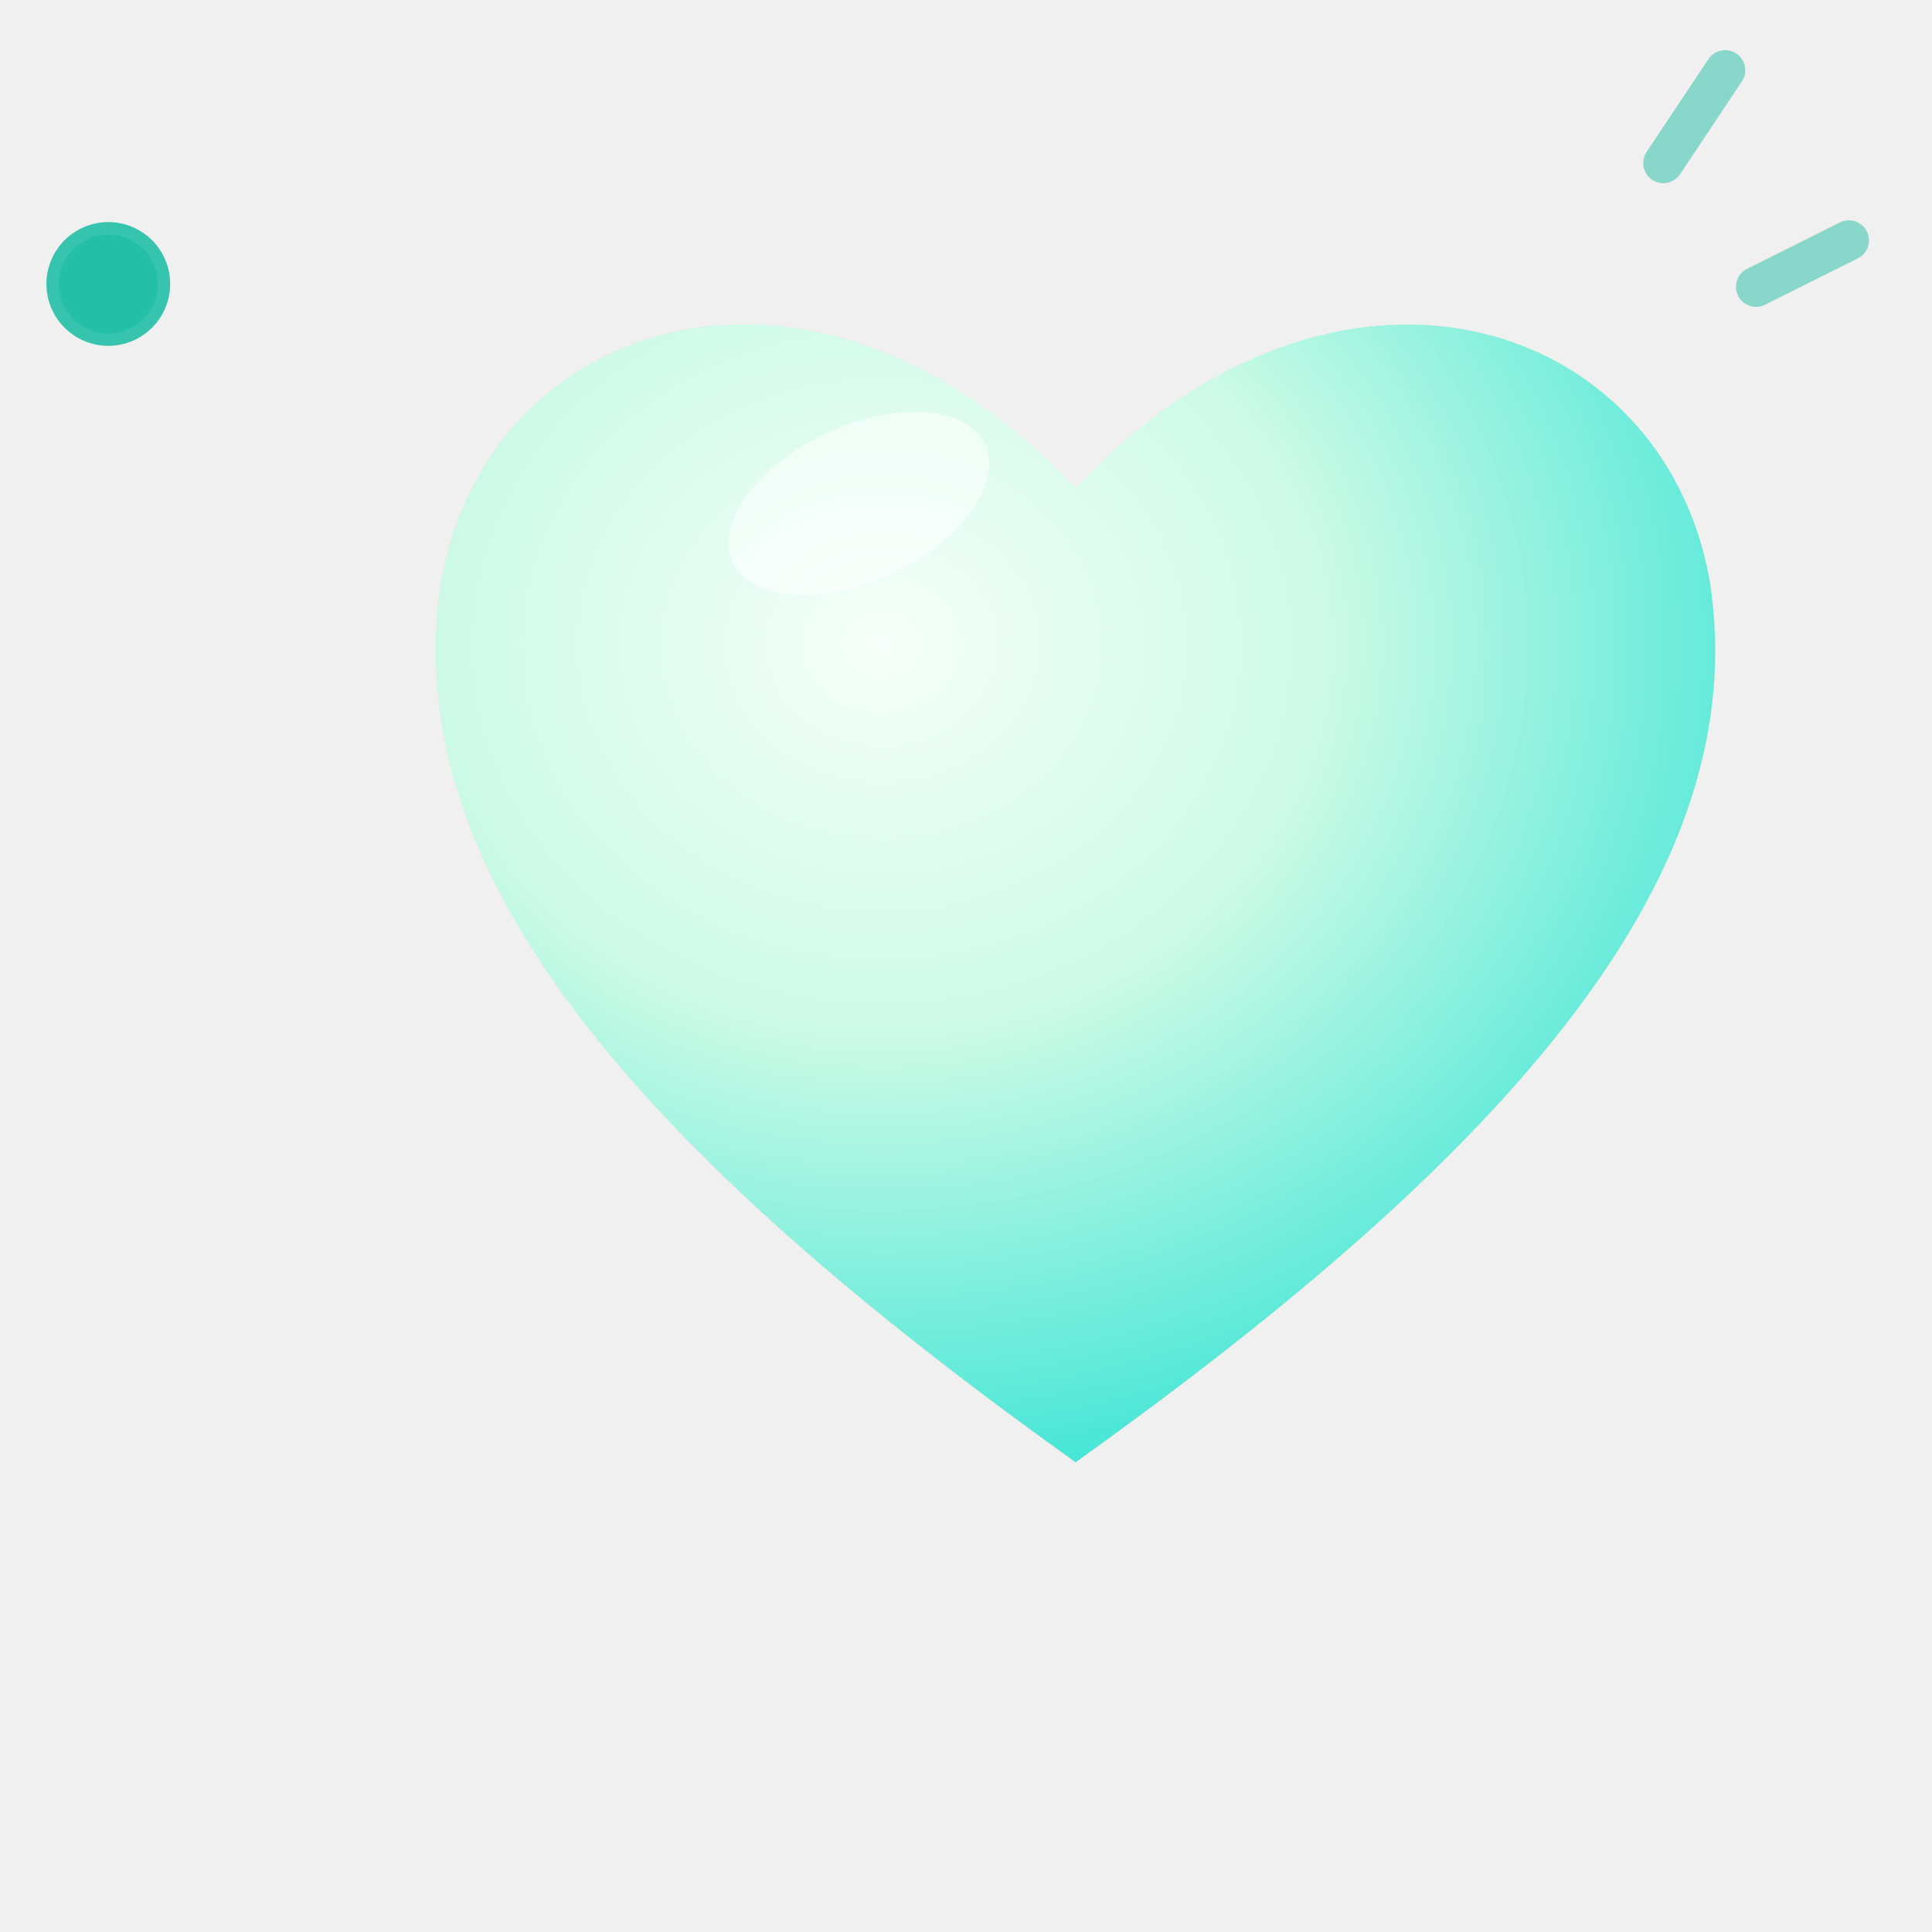
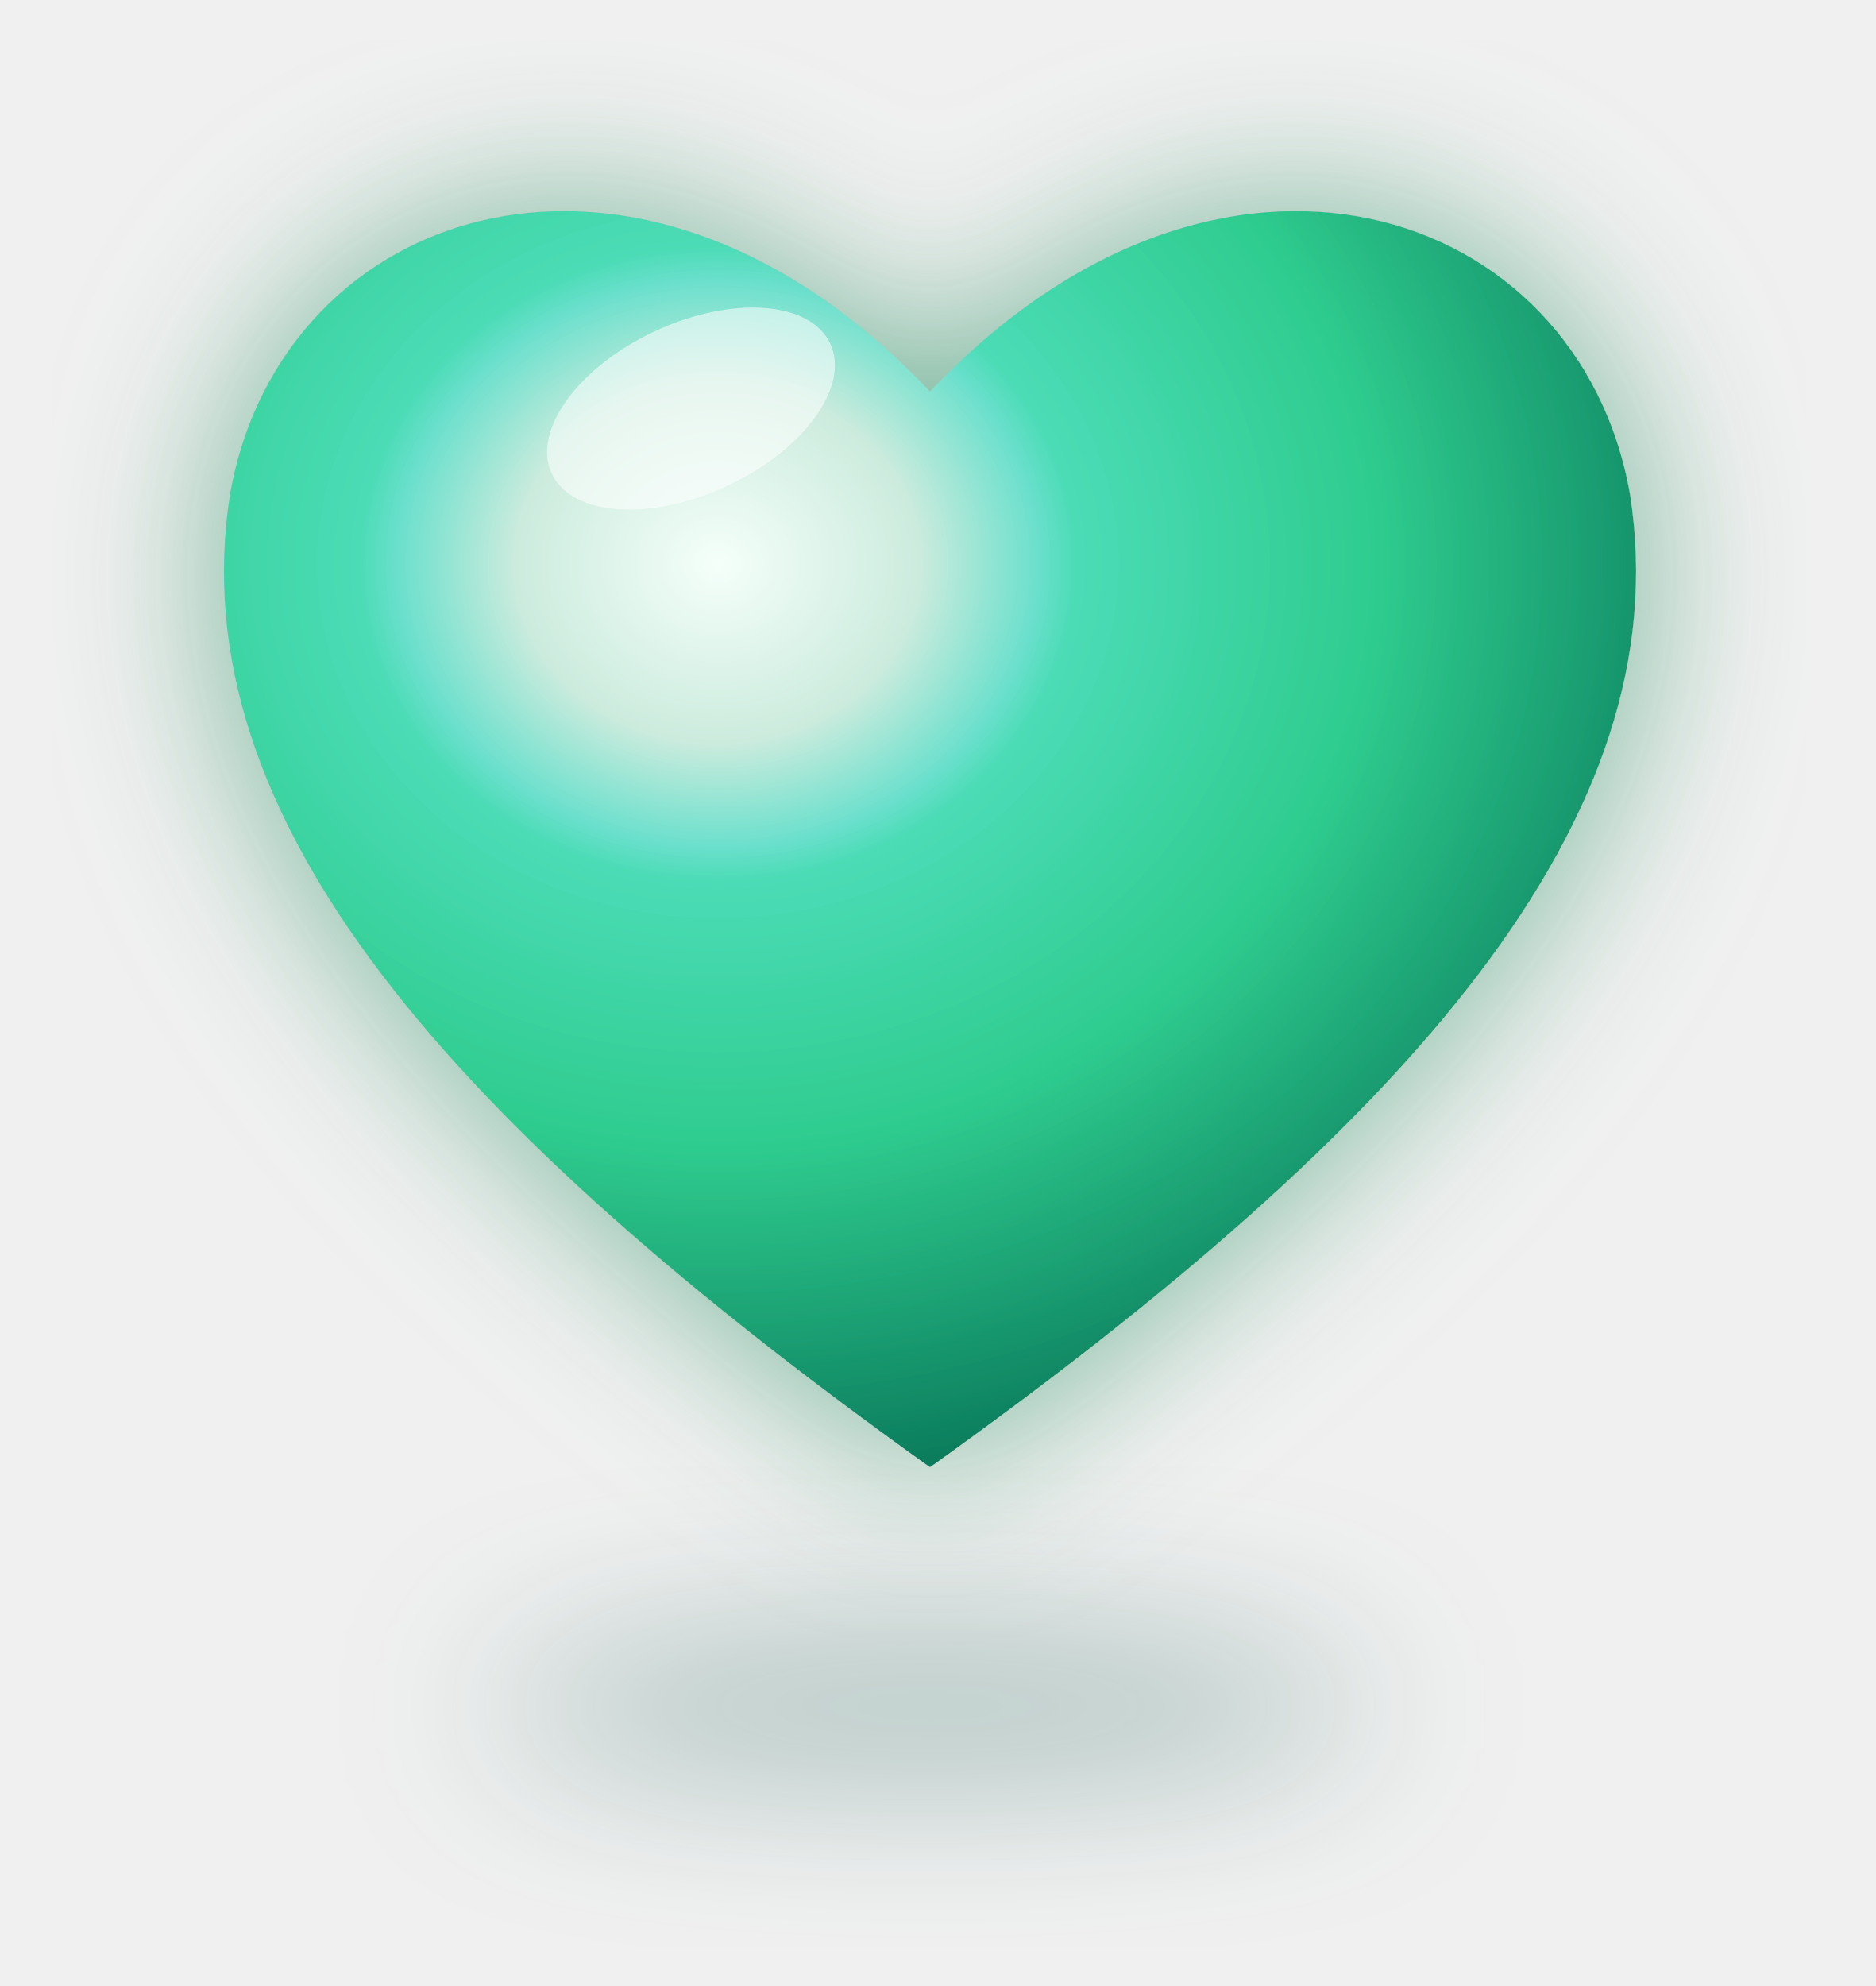
- <svg xmlns="http://www.w3.org/2000/svg" viewBox="251 661 58 58" fill="none">
+ <svg xmlns="http://www.w3.org/2000/svg" viewBox="258 665 51 54" fill="none">
  <defs>
-     <radialGradient id="ic-heart-rate-paint1_radial" cx="0" cy="0" r="1" gradientUnits="userSpaceOnUse" gradientTransform="translate(277.529 680.306) scale(30.7237 27.3246)">
-       <stop stop-color="#E9FFF4" />
-       <stop offset="0.45" stop-color="#7CF2BE" />
-       <stop offset="1" stop-color="#1FB894" />
+     <filter id="ic-heart-rate-filter7_f" x="134.357" y="46.357" width="47.691" height="43.441" filterUnits="userSpaceOnUse" color-interpolation-filters="sRGB">
+       <feFlood flood-opacity="0" result="BackgroundImageFix" />
+       <feBlend mode="normal" in="SourceGraphic" in2="BackgroundImageFix" result="shape" />
+       <feGaussianBlur stdDeviation="2.321" result="effect1_foregroundBlur_1498_5261" />
+     </filter>
+     <radialGradient id="ic-heart-rate-paint3_radial" cx="0" cy="0" r="1" gradientUnits="userSpaceOnUse" gradientTransform="translate(152.442 60.5636) scale(30.7237 27.3246)">
+       <stop stop-color="#E6FFF3" />
+       <stop offset="0.317" stop-color="#2FA772" />
+       <stop offset="1" stop-color="#014132" />
    </radialGradient>
+     <filter id="ic-heart-rate-filter6_f" x="141.488" y="85.149" width="33.429" height="13" filterUnits="userSpaceOnUse" color-interpolation-filters="sRGB">
+       <feFlood flood-opacity="0" result="BackgroundImageFix" />
+       <feBlend mode="normal" in="SourceGraphic" in2="BackgroundImageFix" result="shape" />
+       <feGaussianBlur stdDeviation="2.321" result="effect1_foregroundBlur_1498_5261" />
+     </filter>
  </defs>
-   <g id="body" style="transform-box: fill-box; transform-origin: 50% 50%">
-     <path d="M283.29 704.898C270.29 695.612 262.862 687.255 264.254 678.434C265.647 670.541 275.397 667.291 283.29 675.648C291.183 667.291 300.933 670.541 302.326 678.434C303.719 687.255 296.29 695.612 283.29 704.898Z" fill="url(#ic-heart-rate-paint1_radial)" />
-     <g opacity="0.6" style="mix-blend-mode:overlay">
-       <path d="M283.29 704.898C270.29 695.612 262.862 687.255 264.254 678.434C265.647 670.541 275.397 667.291 283.29 675.648C291.183 667.291 300.933 670.541 302.326 678.434C303.719 687.255 296.29 695.612 283.29 704.898Z" fill="white" />
+   <g transform="translate(125.09 619.74)">
+     <g id="shadow">
+       <g opacity="0.314" filter="url(#ic-heart-rate-filter6_f)">
+         <path d="M158.202 93.506C164.869 93.506 170.273 92.675 170.273 91.649C170.273 90.624 164.869 89.792 158.202 89.792C151.535 89.792 146.13 90.624 146.13 91.649C146.13 92.675 151.535 93.506 158.202 93.506Z" fill="#004D41" />
+       </g>
    </g>
-     <path opacity="0.55" d="M277.771 678.215C279.862 677.24 281.119 675.507 280.577 674.345C280.035 673.184 277.9 673.032 275.809 674.007C273.717 674.983 272.461 676.715 273.003 677.877C273.544 679.039 275.679 679.191 277.771 678.215Z" fill="white" />
-   </g>
-   <g id="sparkles">
-     <path opacity="0.9" d="M254.701 671.327C255.696 671.078 256.301 670.07 256.053 669.075C255.805 668.08 254.797 667.474 253.802 667.723C252.807 667.971 252.201 668.979 252.449 669.974C252.697 670.969 253.705 671.575 254.701 671.327Z" fill="#22BFA6" />
-     <path opacity="0.9" d="M254.542 670.699C255.189 670.538 255.583 669.883 255.422 669.236C255.26 668.589 254.605 668.195 253.958 668.356C253.312 668.518 252.918 669.173 253.079 669.82C253.24 670.467 253.896 670.86 254.542 670.699Z" fill="#22BFA6" />
-     <path opacity="0.9" d="M254.612 670.969C255.408 670.771 255.892 669.964 255.694 669.168C255.495 668.372 254.689 667.887 253.893 668.086C253.097 668.284 252.612 669.091 252.811 669.887C253.009 670.683 253.815 671.168 254.612 670.969Z" fill="#22BFA6" />
-     <g opacity="0.499">
-       <path d="M300.934 665.895L302.791 663.109ZM303.719 669.609L306.505 668.217Z" fill="black" />
-       <path d="M300.934 665.895L302.791 663.109M303.719 669.609L306.505 668.217" stroke="#22BFA6" stroke-width="1.207" stroke-linecap="round" />
+     <g id="body">
+       <g id="core">
+         <g opacity="0.55" filter="url(#ic-heart-rate-filter7_f)">
+           <path d="M158.202 85.156C145.202 75.87 137.774 67.513 139.167 58.691C140.559 50.799 150.309 47.549 158.202 55.906C166.095 47.549 175.845 50.799 177.238 58.691C178.631 67.513 171.202 75.87 158.202 85.156Z" fill="#0D834F" />
+         </g>
+         <path d="M158.202 85.156C145.202 75.87 137.774 67.513 139.167 58.691C140.559 50.799 150.309 47.549 158.202 55.906C166.095 47.549 175.845 50.799 177.238 58.691C178.631 67.513 171.202 75.87 158.202 85.156Z" fill="url(#ic-heart-rate-paint3_radial)" />
+         <g opacity="0.6" style="mix-blend-mode:overlay">
+           <path d="M158.202 85.156C145.202 75.87 137.774 67.513 139.167 58.691C140.559 50.799 150.309 47.549 158.202 55.906C166.095 47.549 175.845 50.799 177.238 58.691C178.631 67.513 171.202 75.87 158.202 85.156Z" fill="white" />
+         </g>
+       </g>
+       <g id="hl">
+         <path opacity="0.55" d="M152.683 58.474C154.775 57.499 156.031 55.766 155.489 54.604C154.947 53.442 152.813 53.291 150.721 54.266C148.63 55.242 147.373 56.974 147.915 58.136C148.457 59.298 150.592 59.449 152.683 58.474Z" fill="white" />
+       </g>
    </g>
  </g>
</svg>
